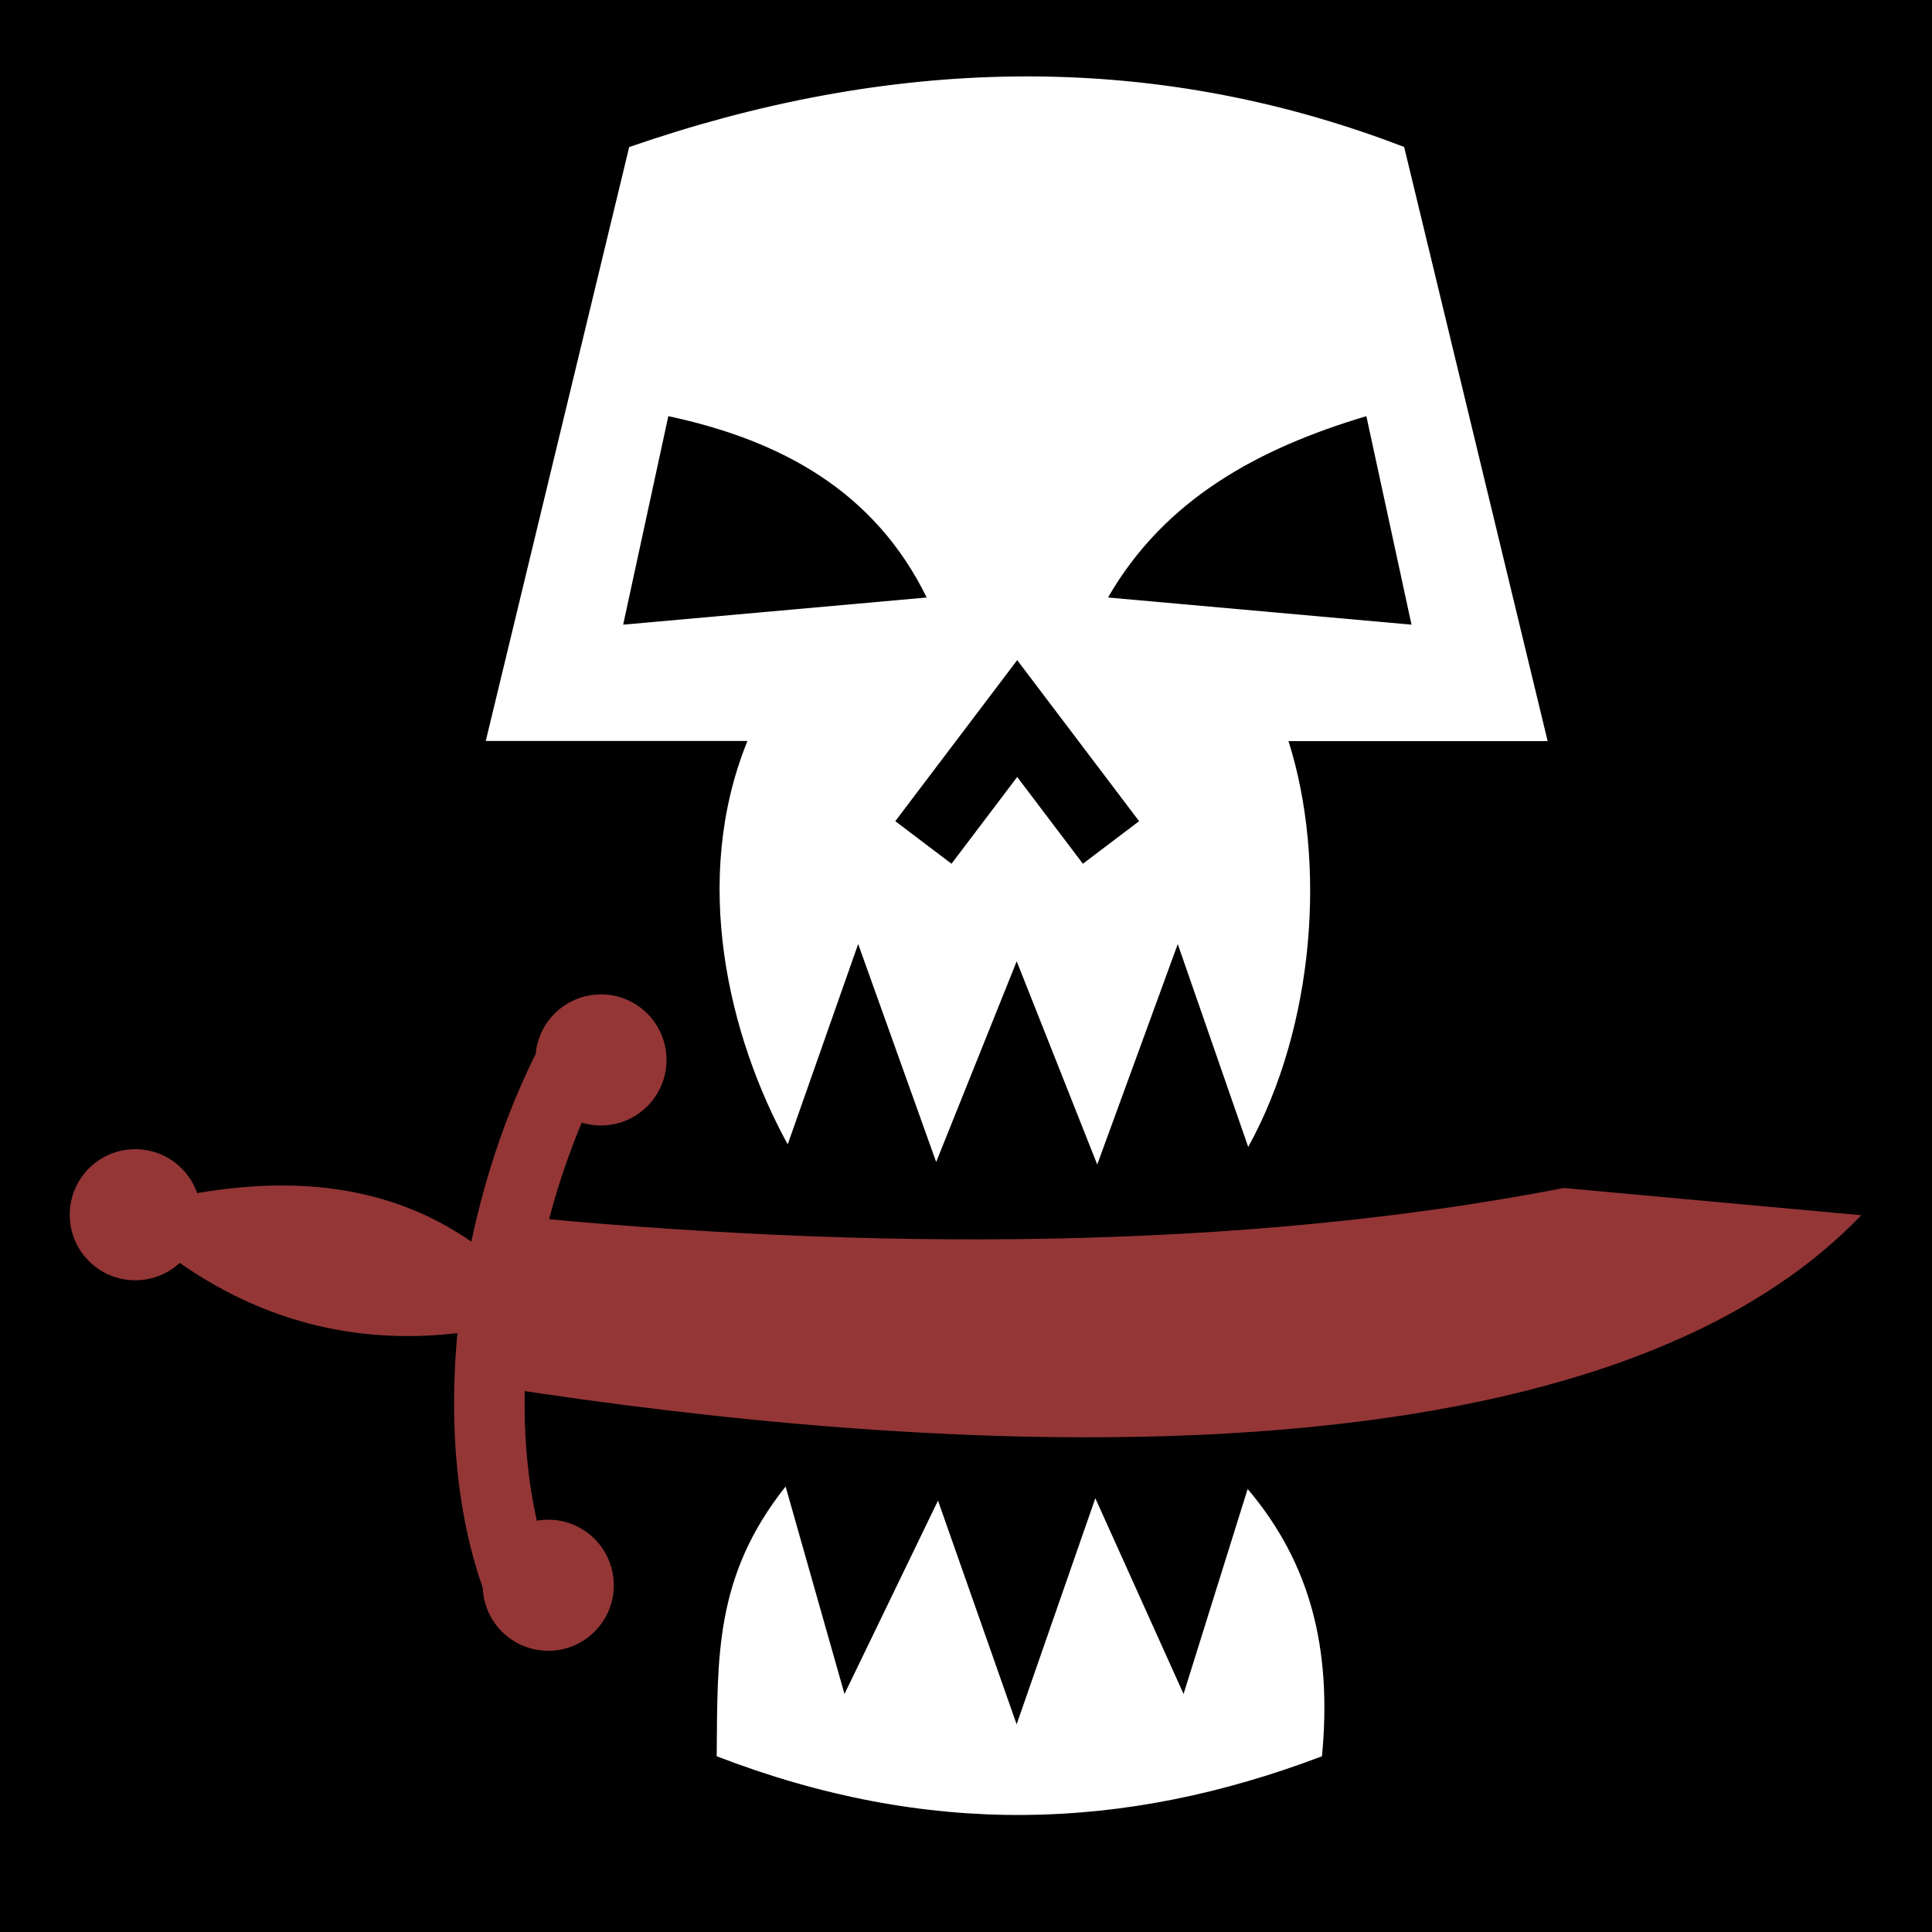
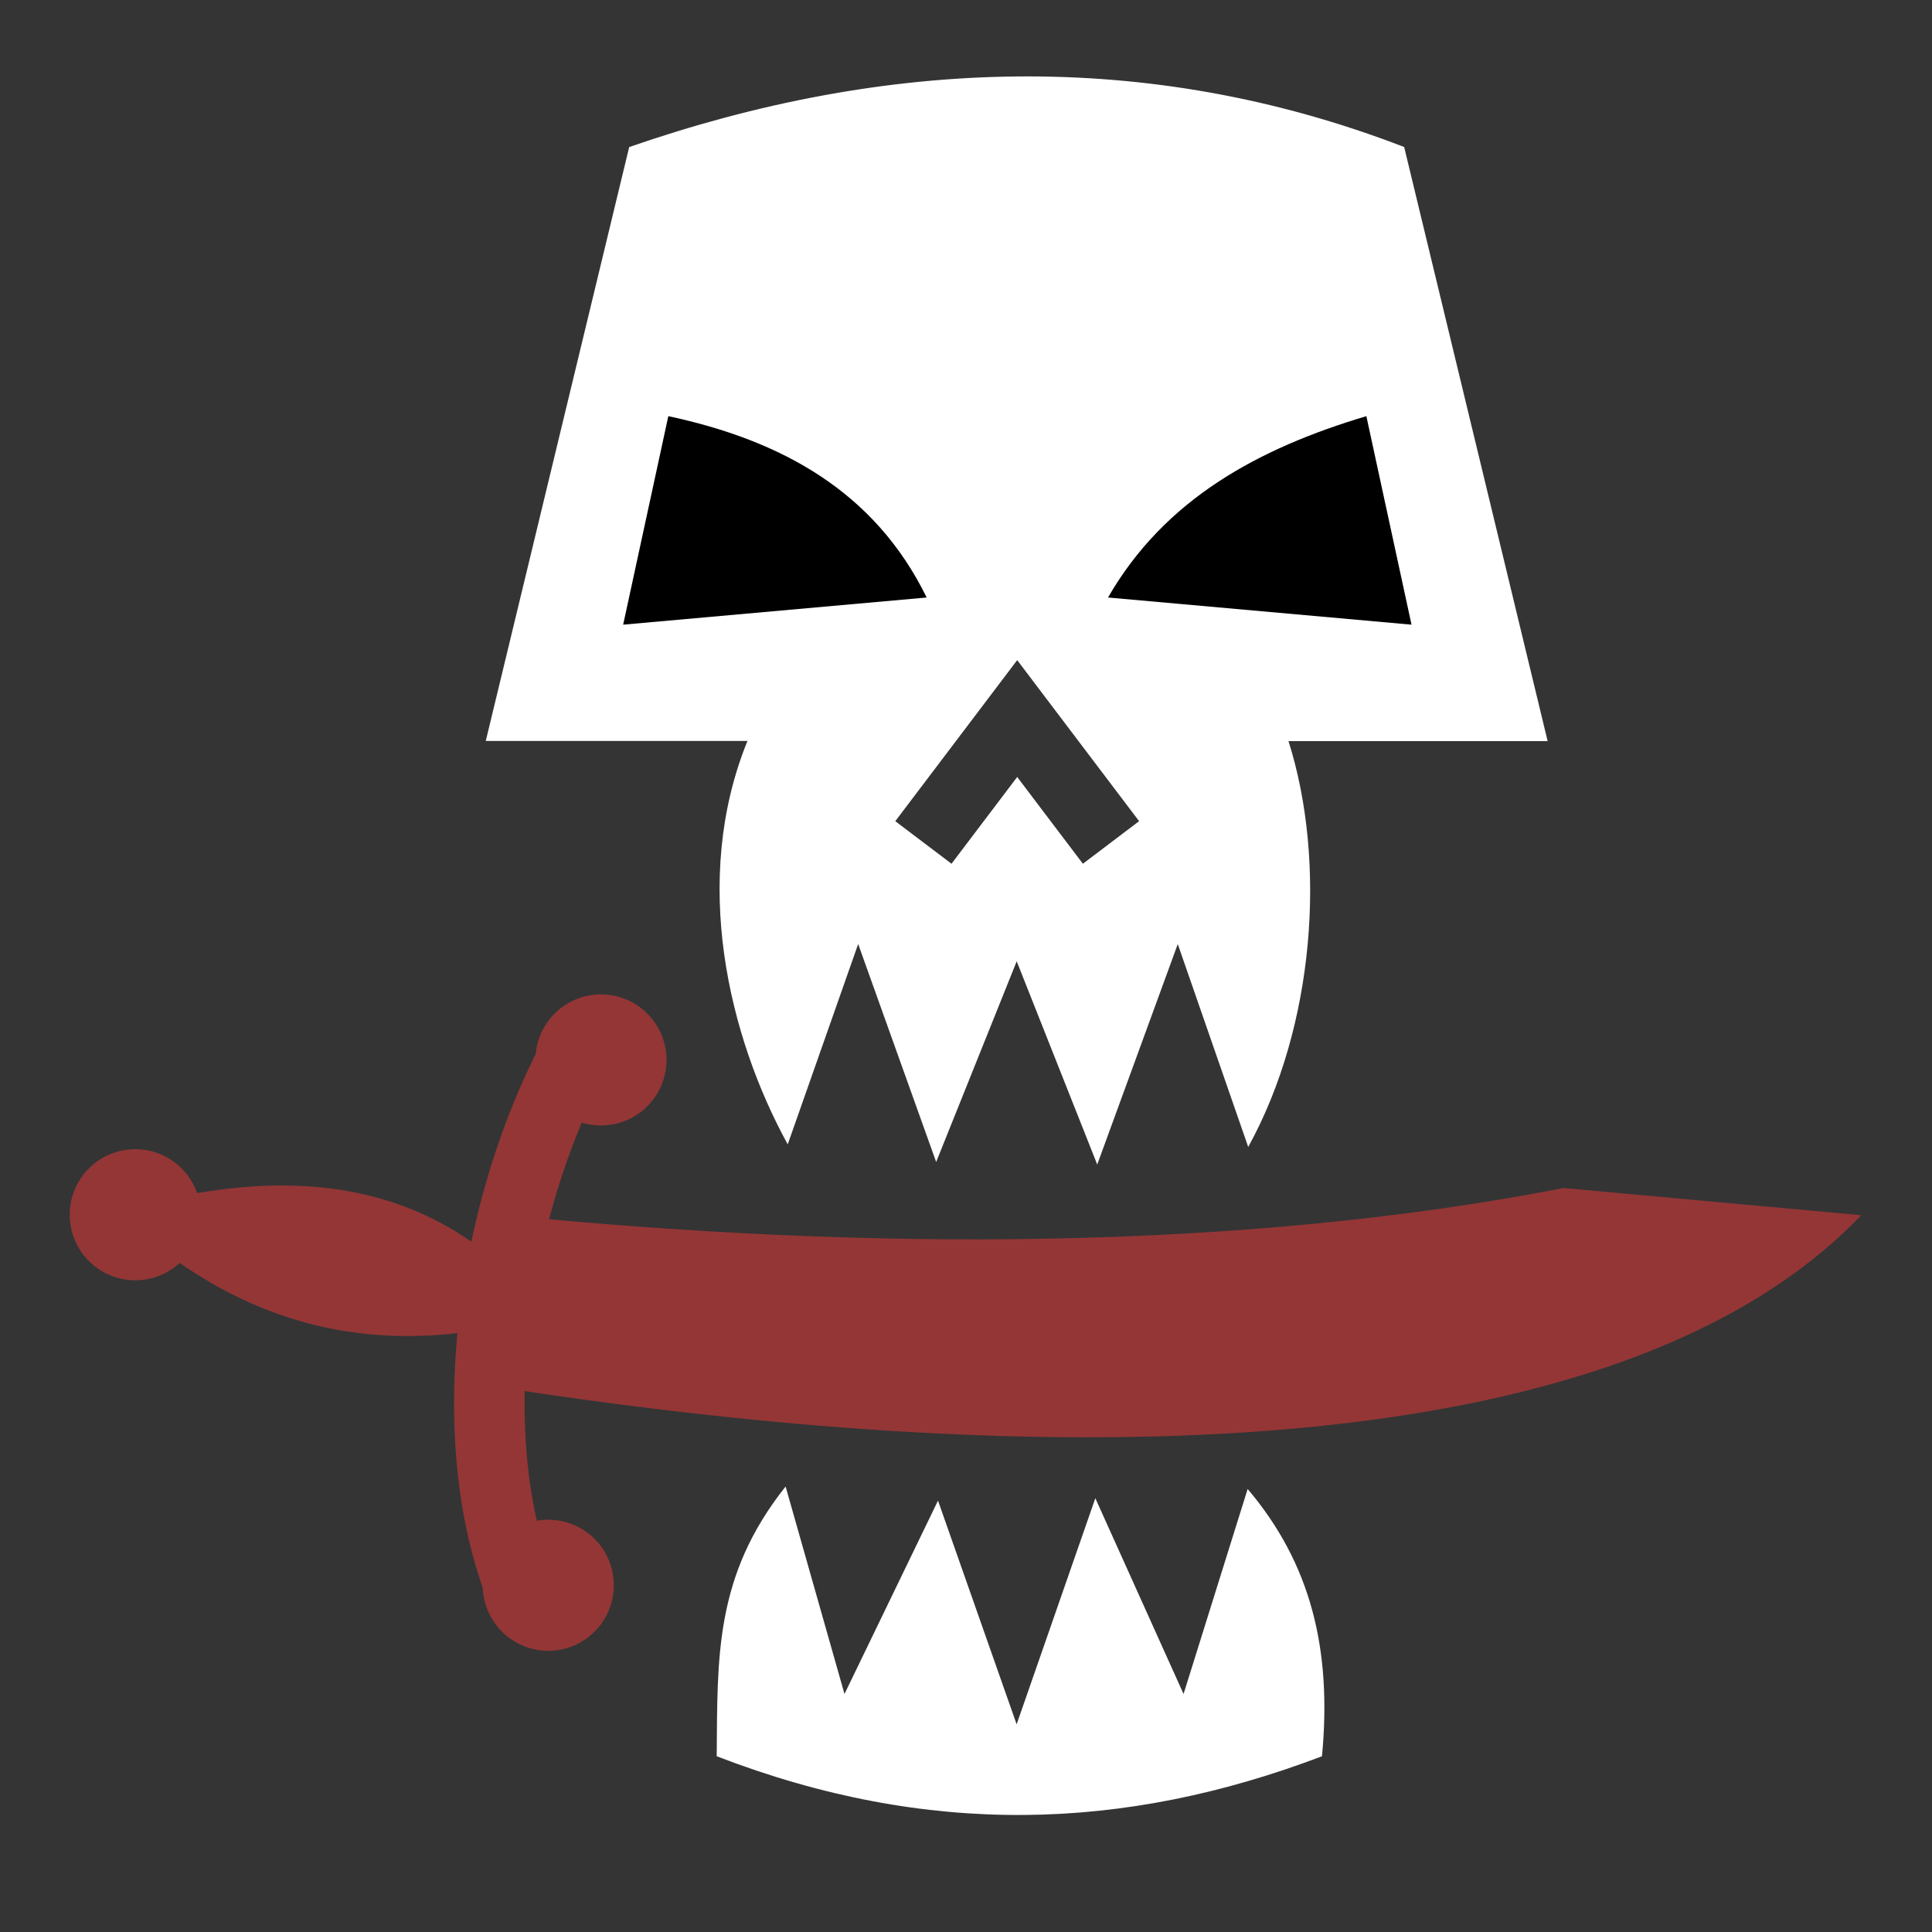
<svg xmlns="http://www.w3.org/2000/svg" viewBox="0 0 512 512">
-   <path d="m0,0h512v512h-512z" />
+   <path d="m0,0h512v512h-512z" fill="#343434" />
  <g transform="matrix(18.68858,0,0,18.68858,-915.214,-40153.211)">
    <path d="m68.884,2150.63 2.034,8.422h-3.675c.544,1.713.373,4.042-.571,5.755l-.999-2.877-1.142,3.126-1.142-2.882-1.142,2.846-1.106-3.091-.999,2.841c-.837-1.525-1.374-3.748-.571-5.72h-3.711l2.034-8.422c3.624-1.256 7.327-1.413 10.991,0z" fill="#fff" />
    <path d="m64.504,2169.788 1.251,2.776 .909-2.907c.898,1.06 1.197,2.28 1.054,3.79-2.804,1.065-5.588,1.155-8.583,0 .013-1.391-.037-2.55.977-3.825l.835,2.942 1.326-2.742 1.115,3.172z" fill="#fff" />
    <g transform="matrix(-1.3014,0,0,1.3014,902.6292,-607.5614)">
      <path d="m649.163,2124.606-.492-2.272c-1.235.264-2.249.821-2.815,1.976z" />
      <path d="m640.573,2124.606 .492-2.272c1.175.351 2.196.902 2.815,1.976z" />
    </g>
-     <path d="m64.726,2160.489-1.33-1.757-1.33,1.757" fill="none" stroke="#000" />
+     <path d="m64.726,2160.489-1.33-1.757-1.33,1.757" fill="none" stroke="#343434" />
    <path d="m75.366,2165.775-4.221-.386c-4.599.895-9.889.892-14.989.386v2.455c5.526.851 15.251,1.677 19.209-2.455z" fill="#943636" />
    <path d="m57.341,2163.117c-1.383,2.3-1.891,5.767-.95,8.041" fill="none" stroke="#943636" />
    <path d="m68.579,2161.273c0,.511-.414.925-.925.925s-.925-.414-.925-.925 .414-.925.925-.925 .925.414.925.925z" fill="#943636" transform="matrix(-1.00334,.05346,.05346,1.00334,9.83199,-8.53552)" />
    <path d="m68.579,2161.273c0,.511-.414.925-.925.925s-.925-.414-.925-.925 .414-.925.925-.925 .925.414.925.925z" fill="#943636" transform="matrix(-1.00334,.05346,.05346,1.00334,9.08454,-1.08646)" />
    <path d="m68.579,2161.273c0,.511-.414.925-.925.925s-.925-.414-.925-.925 .414-.925.925-.925 .925.414.925.925z" fill="#943636" transform="matrix(-1.00476,0,0,1.00476,118.866,-5.79263)" />
    <path d="m50.637,2165.726c2.424-.708 4.549-.503 6.1,1.455-2.203.656-4.257.303-6.1-1.455z" fill="#943636" />
  </g>
</svg>
